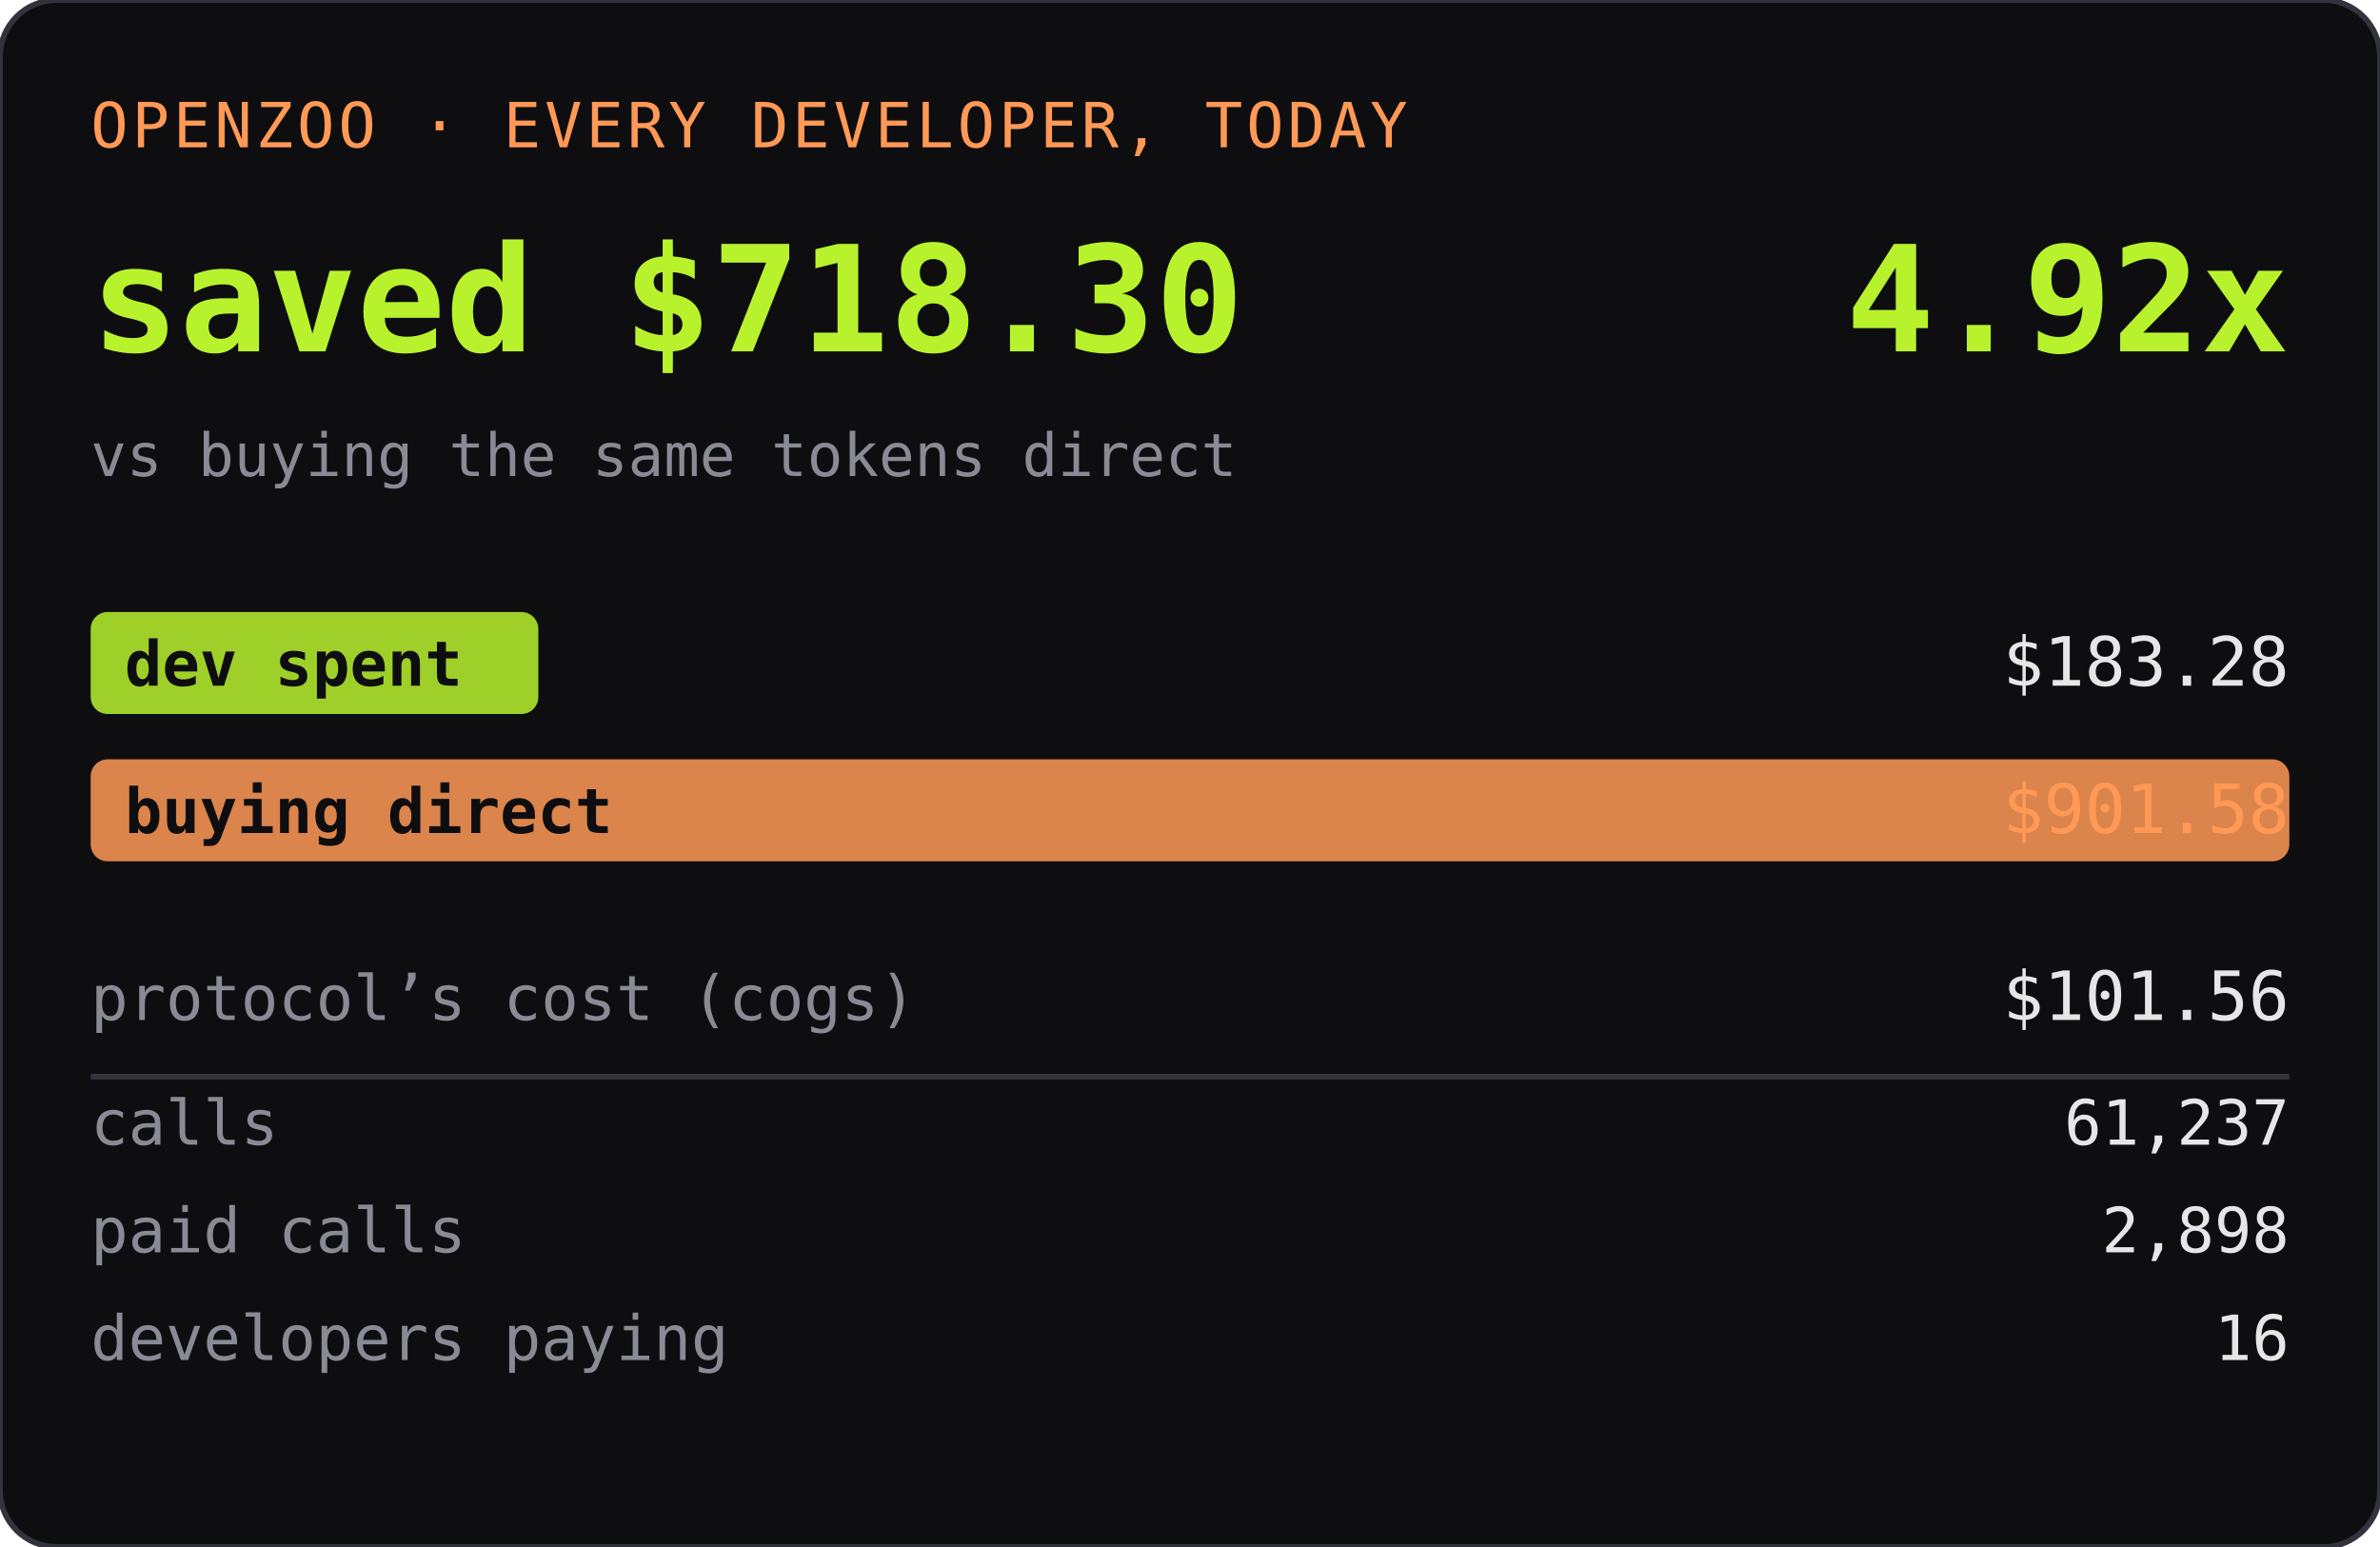
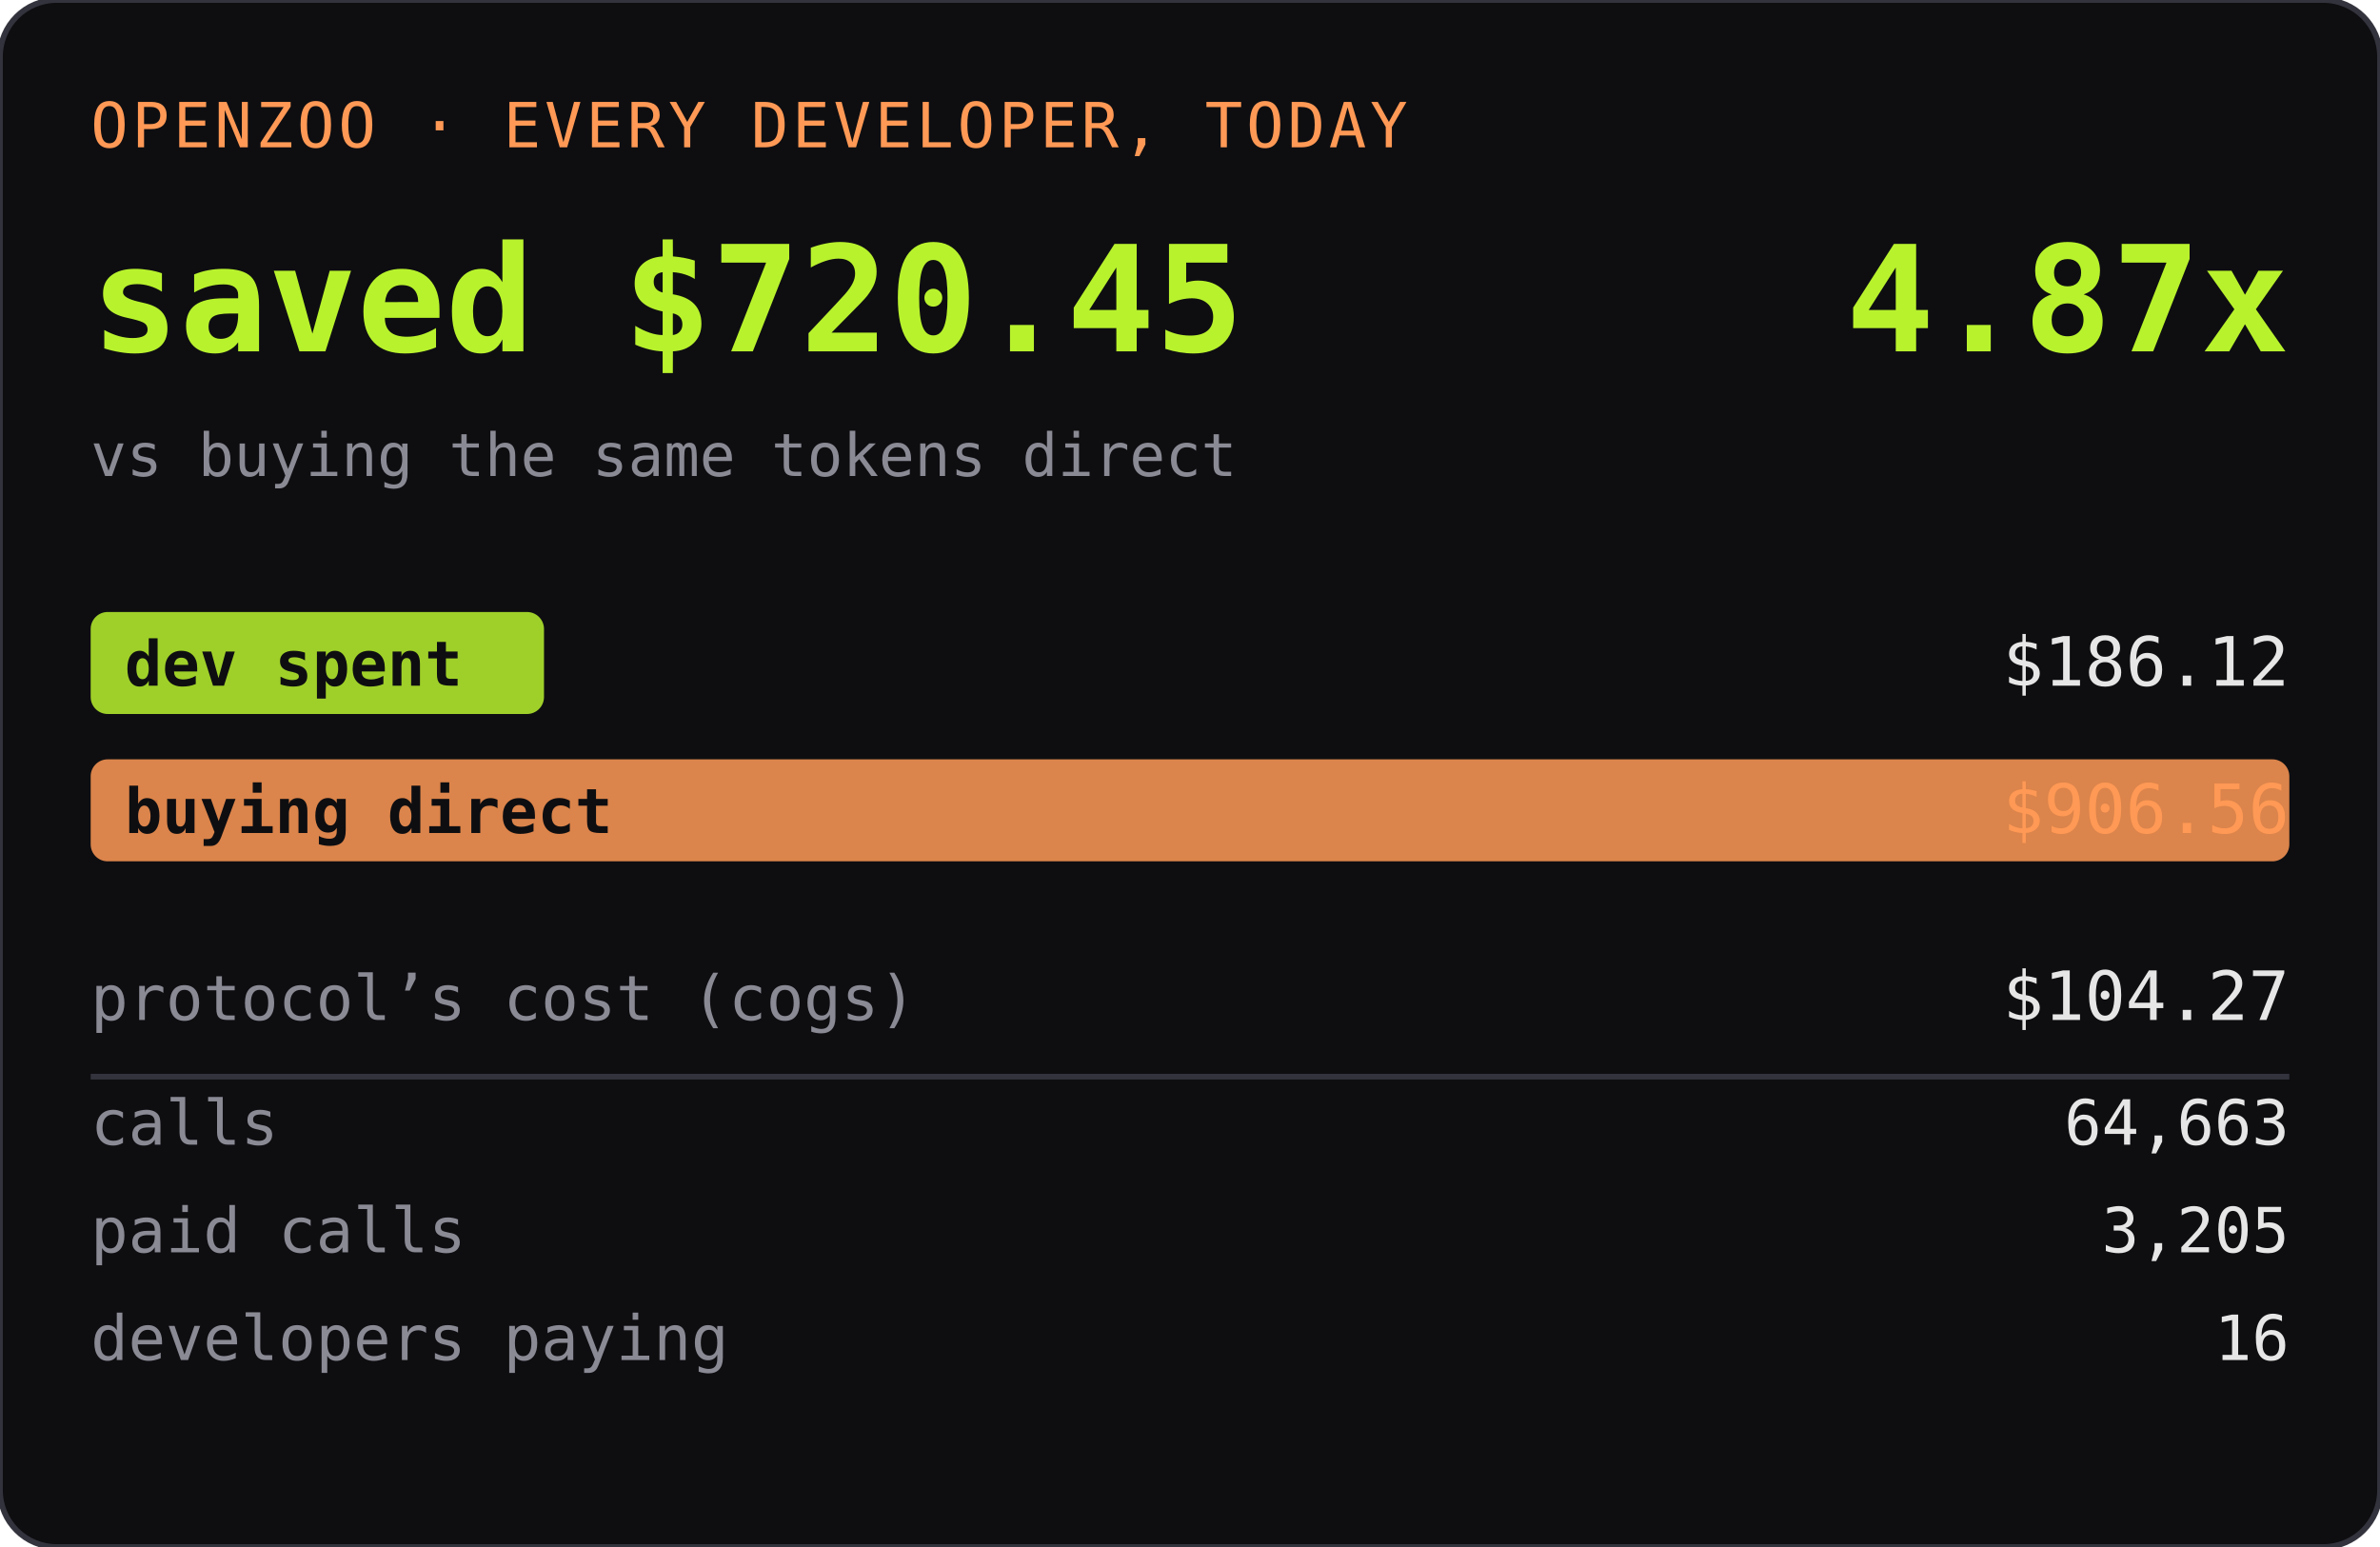
<svg xmlns="http://www.w3.org/2000/svg" width="420" height="273" role="img" aria-label="OPENZOO · EVERY DEVELOPER, TODAY">
  <rect width="420" height="273" rx="10" fill="#0e0e11" />
  <rect width="420" height="273" rx="10" fill="none" stroke="#33333d" />
  <text x="16" y="26" font-family="ui-monospace,SFMono-Regular,Menlo,monospace" font-size="11" fill="#ff9955" letter-spacing="0.06em">OPENZOO · EVERY DEVELOPER, TODAY</text>
-   <text x="16" y="62" font-family="ui-monospace,SFMono-Regular,Menlo,monospace" font-size="26" font-weight="600" fill="#b8f22d">saved $718.30</text>
-   <text x="404" y="62" text-anchor="end" font-family="ui-monospace,SFMono-Regular,Menlo,monospace" font-size="26" font-weight="600" fill="#b8f22d">4.92x</text>
+   <text x="16" y="62" font-family="ui-monospace,SFMono-Regular,Menlo,monospace" font-size="26" font-weight="600" fill="#b8f22d">saved $720.45</text>
+   <text x="404" y="62" text-anchor="end" font-family="ui-monospace,SFMono-Regular,Menlo,monospace" font-size="26" font-weight="600" fill="#b8f22d">4.87x</text>
  <text x="16" y="84" font-family="ui-monospace,SFMono-Regular,Menlo,monospace" font-size="10.5" fill="#8a8a95">vs buying the same tokens direct</text>
-   <rect x="16" y="108" width="79" height="18" rx="3" fill="#b8f22d" opacity="0.85" />
+   <rect x="16" y="108" width="80" height="18" rx="3" fill="#b8f22d" opacity="0.85" />
  <text x="22" y="121" font-family="ui-monospace,SFMono-Regular,Menlo,monospace" font-size="11" fill="#0e0e11" font-weight="600">dev spent</text>
-   <text x="404" y="121" text-anchor="end" font-family="ui-monospace,SFMono-Regular,Menlo,monospace" font-size="12" fill="#e6e6e6">$183.28</text>
+   <text x="404" y="121" text-anchor="end" font-family="ui-monospace,SFMono-Regular,Menlo,monospace" font-size="12" fill="#e6e6e6">$186.12</text>
  <rect x="16" y="134" width="388" height="18" rx="3" fill="#ff9955" opacity="0.85" />
  <text x="22" y="147" font-family="ui-monospace,SFMono-Regular,Menlo,monospace" font-size="11" fill="#0e0e11" font-weight="600">buying direct</text>
-   <text x="404" y="147" text-anchor="end" font-family="ui-monospace,SFMono-Regular,Menlo,monospace" font-size="12" fill="#ff9955">$901.58</text>
+   <text x="404" y="147" text-anchor="end" font-family="ui-monospace,SFMono-Regular,Menlo,monospace" font-size="12" fill="#ff9955">$906.56</text>
  <text x="16" y="180" font-family="ui-monospace,SFMono-Regular,Menlo,monospace" font-size="11" fill="#8a8a95">protocol’s cost (cogs)</text>
-   <text x="404" y="180" text-anchor="end" font-family="ui-monospace,SFMono-Regular,Menlo,monospace" font-size="12" fill="#e6e6e6">$101.56</text>
+   <text x="404" y="180" text-anchor="end" font-family="ui-monospace,SFMono-Regular,Menlo,monospace" font-size="12" fill="#e6e6e6">$104.27</text>
  <line x1="16" y1="190" x2="404" y2="190" stroke="#33333d" />
  <text x="16" y="202" font-family="ui-monospace,SFMono-Regular,Menlo,monospace" font-size="11" fill="#8a8a95">calls</text>
-   <text x="404" y="202" text-anchor="end" font-family="ui-monospace,SFMono-Regular,Menlo,monospace" font-size="11" fill="#e6e6e6">61,237</text>
+   <text x="404" y="202" text-anchor="end" font-family="ui-monospace,SFMono-Regular,Menlo,monospace" font-size="11" fill="#e6e6e6">64,663</text>
  <text x="16" y="221" font-family="ui-monospace,SFMono-Regular,Menlo,monospace" font-size="11" fill="#8a8a95">paid calls</text>
-   <text x="404" y="221" text-anchor="end" font-family="ui-monospace,SFMono-Regular,Menlo,monospace" font-size="11" fill="#e6e6e6">2,898</text>
+   <text x="404" y="221" text-anchor="end" font-family="ui-monospace,SFMono-Regular,Menlo,monospace" font-size="11" fill="#e6e6e6">3,205</text>
  <text x="16" y="240" font-family="ui-monospace,SFMono-Regular,Menlo,monospace" font-size="11" fill="#8a8a95">developers paying</text>
  <text x="404" y="240" text-anchor="end" font-family="ui-monospace,SFMono-Regular,Menlo,monospace" font-size="11" fill="#e6e6e6">16</text>
</svg>
